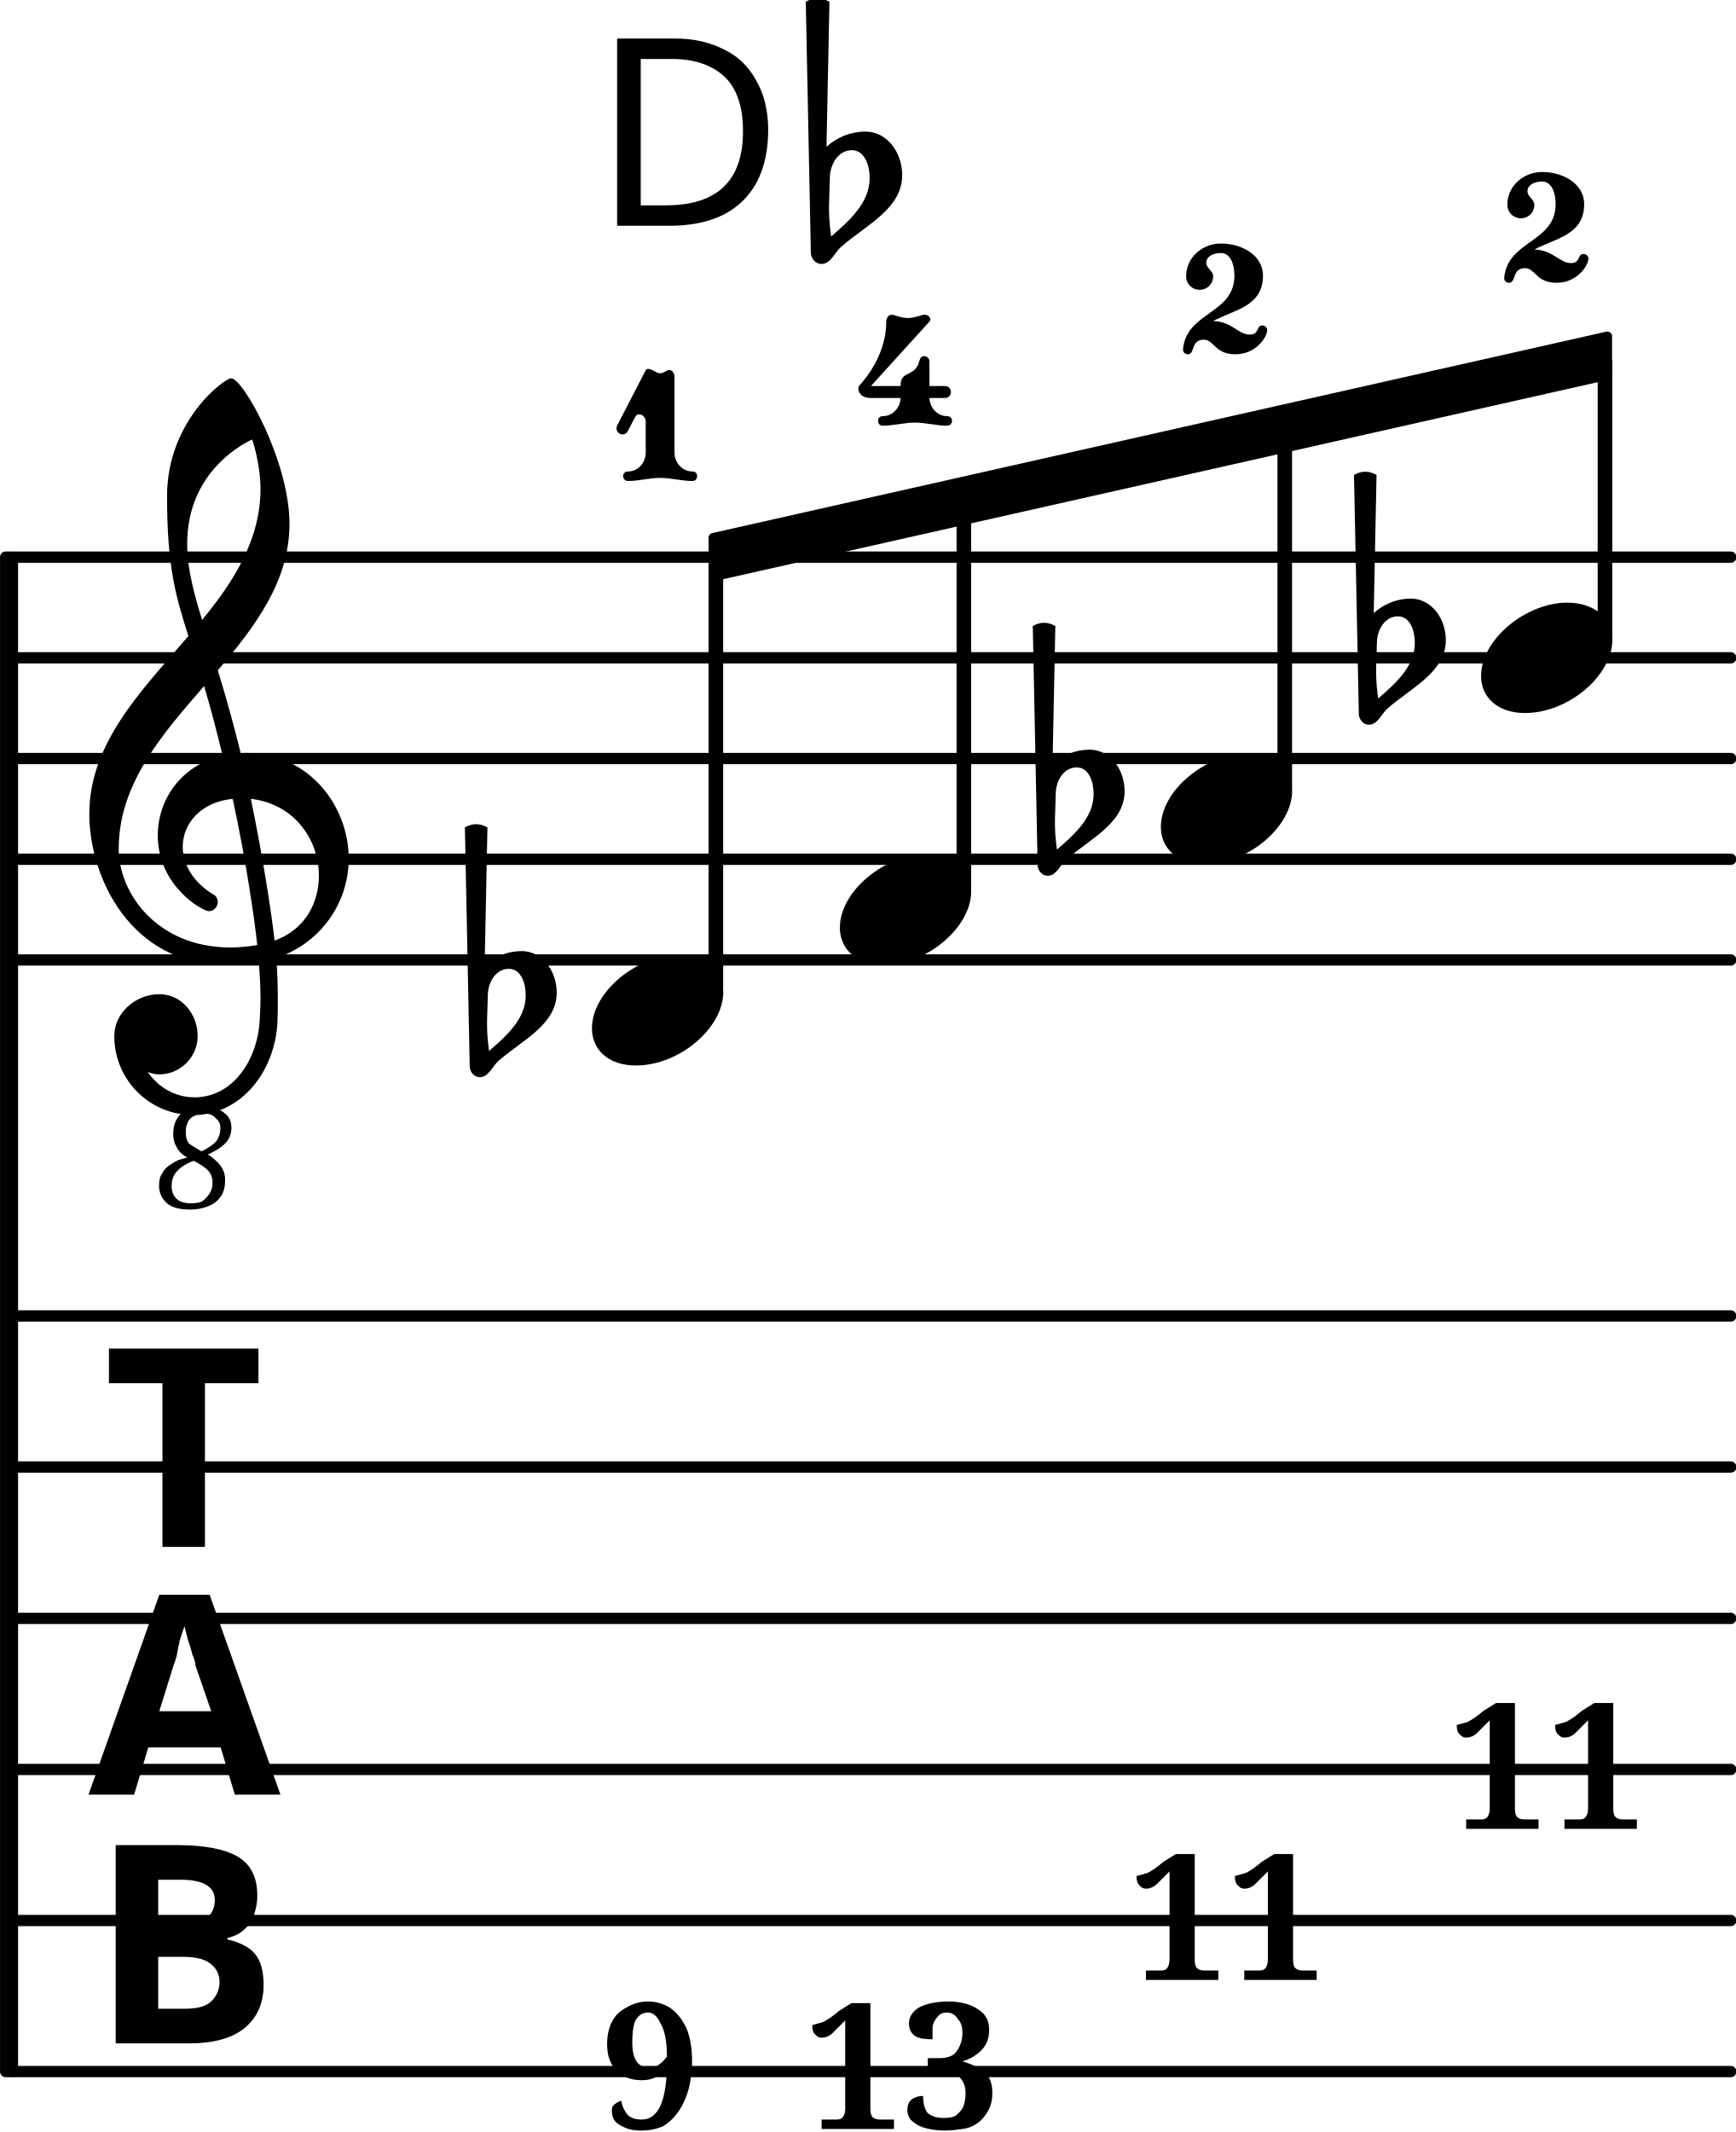
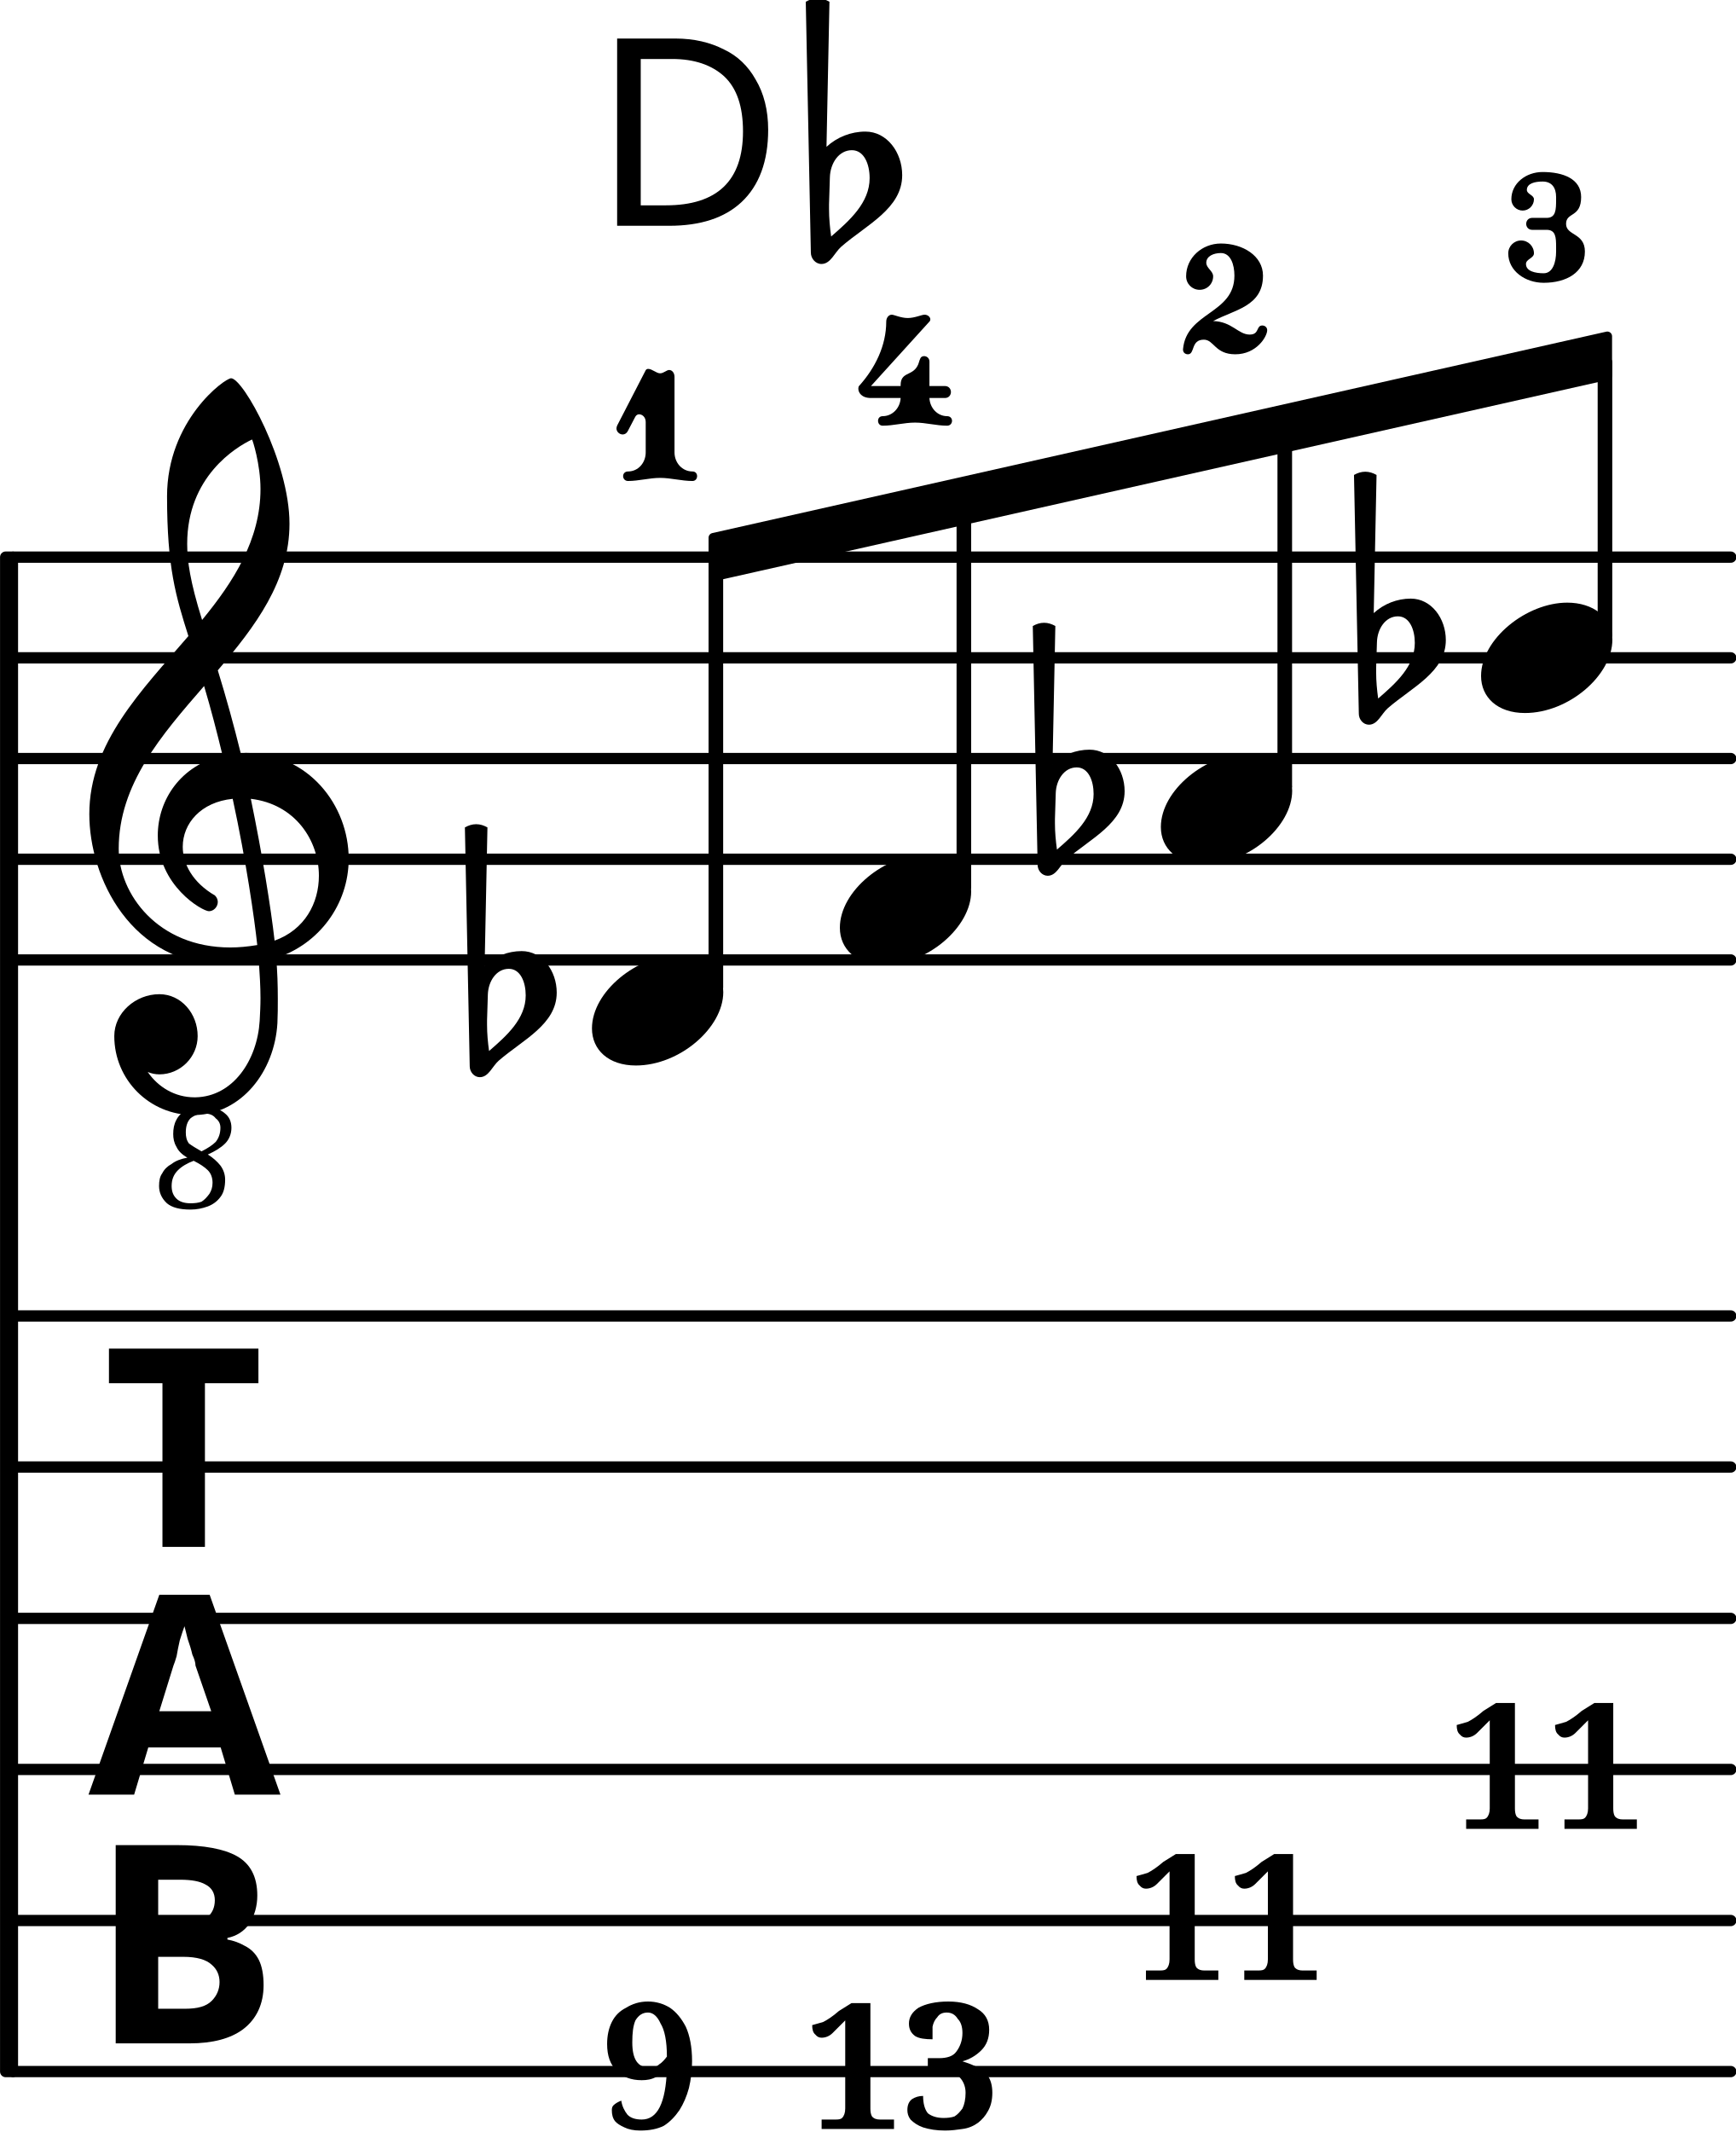
<svg xmlns="http://www.w3.org/2000/svg" preserveAspectRatio="xMidYMid meet" viewBox="-0.079 -5.29 17.24 21.17">
  <g transform="translate(0, 4.242)">
    <line stroke-linejoin="round" stroke-linecap="round" stroke-width="0.112" stroke="currentColor" x1="0.056" y1="0" x2="17.11" y2="0" />
  </g>
  <g transform="translate(0, 3.242)">
    <line stroke-linejoin="round" stroke-linecap="round" stroke-width="0.112" stroke="currentColor" x1="0.056" y1="0" x2="17.11" y2="0" />
  </g>
  <g transform="translate(0, 2.242)">
    <line stroke-linejoin="round" stroke-linecap="round" stroke-width="0.112" stroke="currentColor" x1="0.056" y1="0" x2="17.11" y2="0" />
  </g>
  <g transform="translate(0, 1.242)">
    <line stroke-linejoin="round" stroke-linecap="round" stroke-width="0.112" stroke="currentColor" x1="0.056" y1="0" x2="17.11" y2="0" />
  </g>
  <g transform="translate(0, 0.2422)">
    <line stroke-linejoin="round" stroke-linecap="round" stroke-width="0.112" stroke="currentColor" x1="0.056" y1="0" x2="17.11" y2="0" />
  </g>
  <g transform="translate(0, 15.28)">
    <line stroke-linejoin="round" stroke-linecap="round" stroke-width="0.112" stroke="currentColor" x1="0.056" y1="0" x2="17.11" y2="0" />
  </g>
  <g transform="translate(0, 13.78)">
    <line stroke-linejoin="round" stroke-linecap="round" stroke-width="0.112" stroke="currentColor" x1="0.056" y1="0" x2="17.11" y2="0" />
  </g>
  <g transform="translate(0, 12.28)">
    <line stroke-linejoin="round" stroke-linecap="round" stroke-width="0.112" stroke="currentColor" x1="0.056" y1="0" x2="17.11" y2="0" />
  </g>
  <g transform="translate(0, 10.78)">
    <line stroke-linejoin="round" stroke-linecap="round" stroke-width="0.112" stroke="currentColor" x1="0.056" y1="0" x2="17.11" y2="0" />
  </g>
  <g transform="translate(0, 9.277)">
    <line stroke-linejoin="round" stroke-linecap="round" stroke-width="0.112" stroke="currentColor" x1="0.056" y1="0" x2="17.11" y2="0" />
  </g>
  <g transform="translate(0, 7.777)">
    <line stroke-linejoin="round" stroke-linecap="round" stroke-width="0.112" stroke="currentColor" x1="0.056" y1="0" x2="17.11" y2="0" />
  </g>
  <g transform="translate(6.958, 0.2422)">
    <polygon stroke-linejoin="round" stroke-linecap="round" stroke-width="0.094" fill="currentColor" stroke="currentColor" points="8.926 -2.193 8.926 -1.807 0.047 0.193 0.047 -0.193" />
  </g>
  <g transform="translate(5.8, -3.048)">
    <text font-family="sans" font-size="2.616" text-anchor="start" fill="currentColor">
      <tspan>D</tspan>
    </text>
  </g>
  <g transform="translate(8.041, -3.366)">
    <path transform="scale(0.0042, -0.0042)" d="M29 39l-2 -64v-11c0 -22 2 -43 5 -65c44 38 91 80 91 138c0 33 -13 66 -42 66c-31 0 -51 -31 -52 -64zM-28 454c9 5 18 8 28 8s19 -3 28 -8l-7 -343c25 23 58 36 92 36c51 0 87 -49 87 -103c0 -79 -84 -117 -144 -169c-16 -14 -25 -41 -47 -41c-14 0 -25 13 -25 27z" fill="currentColor" />
  </g>
  <g transform="translate(5.8, 4.742)">
    <path transform="scale(0.004, -0.004)" d="M0 -45c0 92 113 182 214 182c64 0 112 -36 112 -92c0 -88 -108 -182 -217 -182c-68 0 -109 39 -109 92z" fill="currentColor" />
  </g>
  <g transform="translate(6.05, -0.5139)">
    <path transform="scale(0.0022, -0.0022)" d="M194 486c16 0 29 15 41 15c13 0 24 -13 24 -31v-341c0 -47 35 -86 81 -86c14 0 21 -10 21 -21s-7 -22 -21 -22c-49 0 -97 14 -146 14s-96 -14 -145 -14c-14 0 -22 11 -22 22s8 21 22 21c46 0 80 39 80 86v137c0 23 -16 35 -30 35c-7 0 -13 -4 -17 -11l-34 -65 c-5 -10 -14 -15 -23 -15c-14 0 -28 12 -28 27c0 4 1 8 3 13l129 250c2 4 7 6 11 6c18 0 37 -20 54 -20z" fill="currentColor" />
  </g>
  <g transform="translate(0.8, 3.242)">
    <path transform="scale(0.004, -0.004)" d="M265 -635h-5c-108 0 -196 87 -196 196c0 58 53 104 112 104c54 0 95 -48 95 -104c0 -52 -43 -95 -95 -95c-10 0 -20 2 -29 6c26 -38 68 -63 116 -63h3zM403 150c28 -135 50 -272 59 -352c75 27 110 93 110 161c0 88 -59 178 -169 191zM75 26c0 -112 97 -245 277 -245 c21 0 43 2 67 6c-7 65 -27 206 -61 363c-79 -8 -124 -61 -124 -119c0 -43 25 -89 80 -121c5 -5 7 -11 7 -16c0 -12 -10 -23 -22 -23c-16 0 -127 63 -127 188c0 89 58 175 161 198c-14 58 -29 116 -46 173c-106 -122 -212 -244 -212 -404zM354 1194c30 0 145 -207 145 -361 c0 -143 -85 -255 -178 -364c21 -68 40 -137 57 -206c4 0 8 1 12 1c156 0 256 -130 256 -263c0 -113 -74 -212 -180 -246c3 -34 4 -68 4 -102c0 -20 0 -40 -1 -60c-7 -120 -89 -225 -204 -228l1 44c93 2 153 92 159 190c1 19 2 37 2 56c0 30 -2 60 -4 90 c-28 -5 -54 -8 -79 -8c-240 0 -342 219 -342 375c0 177 130 307 246 442c-31 98 -53 170 -53 347c0 188 143 293 159 293zM427 919c0 62 -20 123 -21 123c-40 -19 -161 -92 -161 -259c0 -42 7 -93 37 -189c78 95 145 199 145 325z" fill="currentColor" />
  </g>
  <g transform="translate(1.485, 6.705)">
    <text font-family="serif" font-style="italic" font-size="1.386" text-anchor="start" fill="currentColor">
      <tspan>8</tspan>
    </text>
  </g>
  <g transform="translate(5.888, 15.85)">
    <text font-family="serif" font-weight="bold" font-size="1.746" text-anchor="start" fill="currentColor">
      <tspan>9</tspan>
    </text>
  </g>
  <g transform="translate(0.9406, 10.07)">
    <text font-family="sans" font-weight="bold" font-size="2.772" text-anchor="start" fill="currentColor">
      <tspan>T</tspan>
    </text>
  </g>
  <g transform="translate(0.8, 12.53)">
    <text font-family="sans" font-weight="bold" font-size="2.772" text-anchor="start" fill="currentColor">
      <tspan>A</tspan>
    </text>
  </g>
  <g transform="translate(0.8201, 15)">
    <text font-family="sans" font-weight="bold" font-size="2.772" text-anchor="start" fill="currentColor">
      <tspan>B</tspan>
    </text>
  </g>
  <g transform="translate(7.03, 2.242)">
    <rect x="-0.072" y="-2.016" width="0.145" height="4.337" ry="0.047" fill="currentColor" />
  </g>
  <g transform="translate(4.65, 4.742)">
    <path transform="scale(0.004, -0.004)" d="M29 39l-2 -64v-11c0 -22 2 -43 5 -65c44 38 91 80 91 138c0 33 -13 66 -42 66c-31 0 -51 -31 -52 -64zM-28 454c9 5 18 8 28 8s19 -3 28 -8l-7 -343c25 23 58 36 92 36c51 0 87 -49 87 -103c0 -79 -84 -117 -144 -169c-16 -14 -25 -41 -47 -41c-14 0 -25 13 -25 27z" fill="currentColor" />
  </g>
  <g transform="translate(8.262, 3.742)">
    <path transform="scale(0.004, -0.004)" d="M0 -45c0 92 113 182 214 182c64 0 112 -36 112 -92c0 -88 -108 -182 -217 -182c-68 0 -109 39 -109 92z" fill="currentColor" />
  </g>
  <g transform="translate(8.452, -1.063)">
    <path transform="scale(0.0022, -0.0022)" d="M148 501c10 0 41 -15 72 -15c32 0 63 15 76 15c15 0 26 -11 26 -21c0 -4 -1 -7 -4 -10l-264 -291h134v4c0 60 50 41 75 85c7 11 8 24 14 36c3 7 10 10 17 10c11 0 24 -8 24 -25v-110h70c18 0 27 -14 27 -27s-9 -27 -27 -27h-70c2 -45 36 -82 80 -82c14 0 22 -10 22 -21 s-8 -22 -22 -22c-49 0 -96 14 -145 14s-97 -14 -146 -14c-14 0 -21 11 -21 22s7 21 21 21c44 0 79 37 81 82h-134c-43 0 -57 25 -57 42c0 5 1 10 3 12c73 81 123 182 123 291c0 17 11 31 25 31z" fill="currentColor" />
  </g>
  <g transform="translate(7.909, 15.85)">
    <text font-family="serif" font-weight="bold" font-size="1.746" text-anchor="start" fill="currentColor">
      <tspan>13</tspan>
    </text>
  </g>
  <g transform="translate(9.493, 2.242)">
    <rect x="-0.072" y="-2.565" width="0.145" height="3.886" ry="0.047" fill="currentColor" />
  </g>
  <g transform="translate(11.45, 2.742)">
    <path transform="scale(0.004, -0.004)" d="M0 -45c0 92 113 182 214 182c64 0 112 -36 112 -92c0 -88 -108 -182 -217 -182c-68 0 -109 39 -109 92z" fill="currentColor" />
  </g>
  <g transform="translate(11.67, -1.772)">
    <path transform="scale(0.0022, -0.0022)" d="M94 66c-60 0 -39 -66 -72 -66c-11 0 -22 7 -22 21v2c15 169 232 158 232 332c0 50 -17 102 -61 102c-33 0 -66 -14 -66 -44c0 -24 31 -37 31 -61c0 -34 -27 -61 -61 -61s-61 27 -61 61c0 84 72 148 157 148c98 0 190 -55 190 -145c0 -140 -131 -154 -225 -205 c85 -2 113 -61 165 -61c45 0 28 41 57 41c11 0 22 -8 22 -21c0 -29 -48 -109 -144 -109c-92 0 -96 66 -142 66z" fill="currentColor" />
  </g>
  <g transform="translate(11.13, 14.37)">
    <text font-family="serif" font-weight="bold" font-size="1.746" text-anchor="start" fill="currentColor">
      <tspan>11</tspan>
    </text>
  </g>
  <g transform="translate(12.68, 2.242)">
    <rect x="-0.072" y="-3.274" width="0.145" height="3.595" ry="0.047" fill="currentColor" />
  </g>
  <g transform="translate(10.29, 2.742)">
    <path transform="scale(0.004, -0.004)" d="M29 39l-2 -64v-11c0 -22 2 -43 5 -65c44 38 91 80 91 138c0 33 -13 66 -42 66c-31 0 -51 -31 -52 -64zM-28 454c9 5 18 8 28 8s19 -3 28 -8l-7 -343c25 23 58 36 92 36c51 0 87 -49 87 -103c0 -79 -84 -117 -144 -169c-16 -14 -25 -41 -47 -41c-14 0 -25 13 -25 27z" fill="currentColor" />
  </g>
  <g transform="translate(14.63, 1.242)">
    <path transform="scale(0.004, -0.004)" d="M0 -45c0 92 113 182 214 182c64 0 112 -36 112 -92c0 -88 -108 -182 -217 -182c-68 0 -109 39 -109 92z" fill="currentColor" />
  </g>
-   <g transform="translate(14.86, -2.482)">
-     <path transform="scale(0.0022, -0.0022)" d="M94 66c-60 0 -39 -66 -72 -66c-11 0 -22 7 -22 21v2c15 169 232 158 232 332c0 50 -17 102 -61 102c-33 0 -66 -14 -66 -44c0 -24 31 -37 31 -61c0 -34 -27 -61 -61 -61s-61 27 -61 61c0 84 72 148 157 148c98 0 190 -55 190 -145c0 -140 -131 -154 -225 -205 c85 -2 113 -61 165 -61c45 0 28 41 57 41c11 0 22 -8 22 -21c0 -29 -48 -109 -144 -109c-92 0 -96 66 -142 66z" fill="currentColor" />
+   <g transform="translate(14.9, -2.482)">
+     <path transform="scale(0.0022, -0.0022)" d="M261 266c0 -54 85 -40 85 -125c0 -94 -83 -141 -186 -141c-84 0 -160 54 -160 133c0 32 26 58 58 58s58 -26 58 -58c0 -22 -36 -26 -36 -48c0 -33 42 -42 80 -42c41 0 56 50 56 98v21c0 44 -2 77 -43 77h-65c-18 0 -27 14 -27 27s9 27 27 27h65c42 0 43 36 43 83v11 c0 43 -20 70 -61 70c-34 0 -71 -8 -71 -38c0 -19 32 -23 32 -42c0 -28 -23 -51 -51 -51s-51 23 -51 51c0 72 66 123 141 123c93 0 174 -31 174 -113c0 -94 -68 -67 -68 -121z" fill="currentColor" />
  </g>
  <g transform="translate(14.31, 12.87)">
    <text font-family="serif" font-weight="bold" font-size="1.746" text-anchor="start" fill="currentColor">
      <tspan>11</tspan>
    </text>
  </g>
  <g transform="translate(15.86, 2.242)">
    <rect x="-0.072" y="-3.984" width="0.145" height="2.804" ry="0.047" fill="currentColor" />
  </g>
  <g transform="translate(13.48, 1.242)">
    <path transform="scale(0.004, -0.004)" d="M29 39l-2 -64v-11c0 -22 2 -43 5 -65c44 38 91 80 91 138c0 33 -13 66 -42 66c-31 0 -51 -31 -52 -64zM-28 454c9 5 18 8 28 8s19 -3 28 -8l-7 -343c25 23 58 36 92 36c51 0 87 -49 87 -103c0 -79 -84 -117 -144 -169c-16 -14 -25 -41 -47 -41c-14 0 -25 13 -25 27z" fill="currentColor" />
  </g>
  <g transform="translate(-0.0786, 7.759)">
    <rect x="0" y="-7.573" width="0.179" height="15.15" ry="0.056" fill="currentColor" />
  </g>
</svg>
